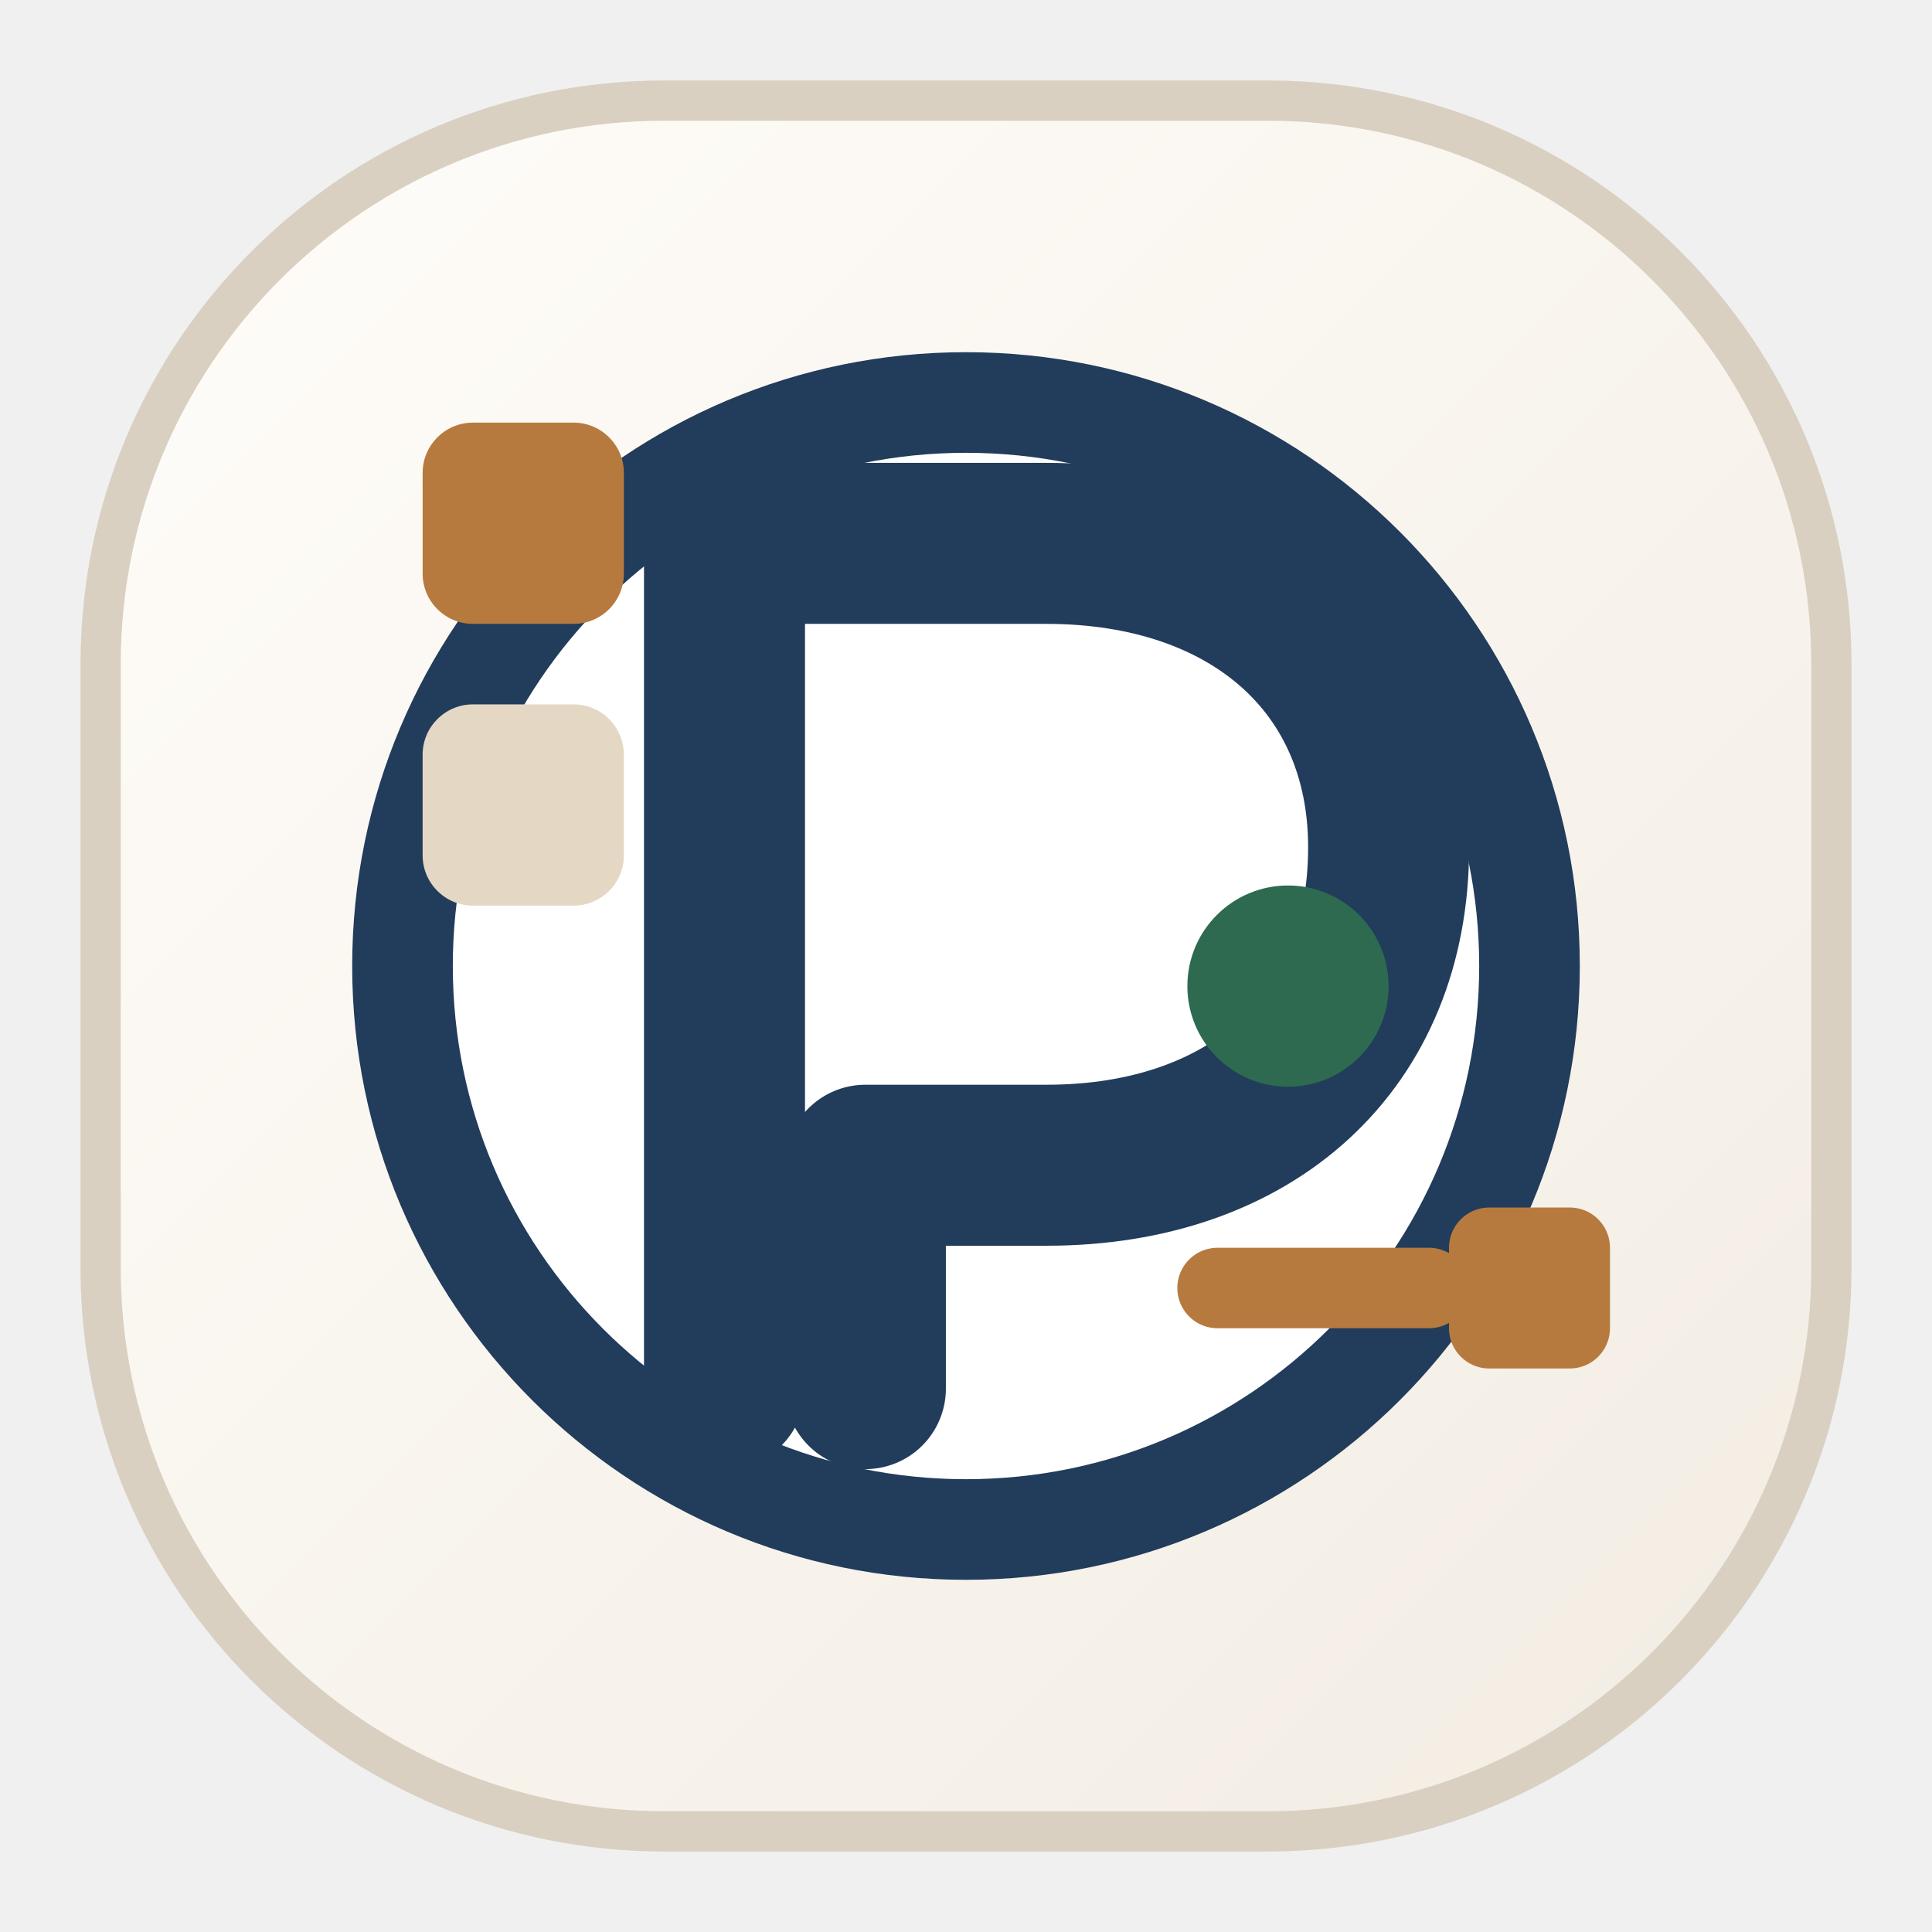
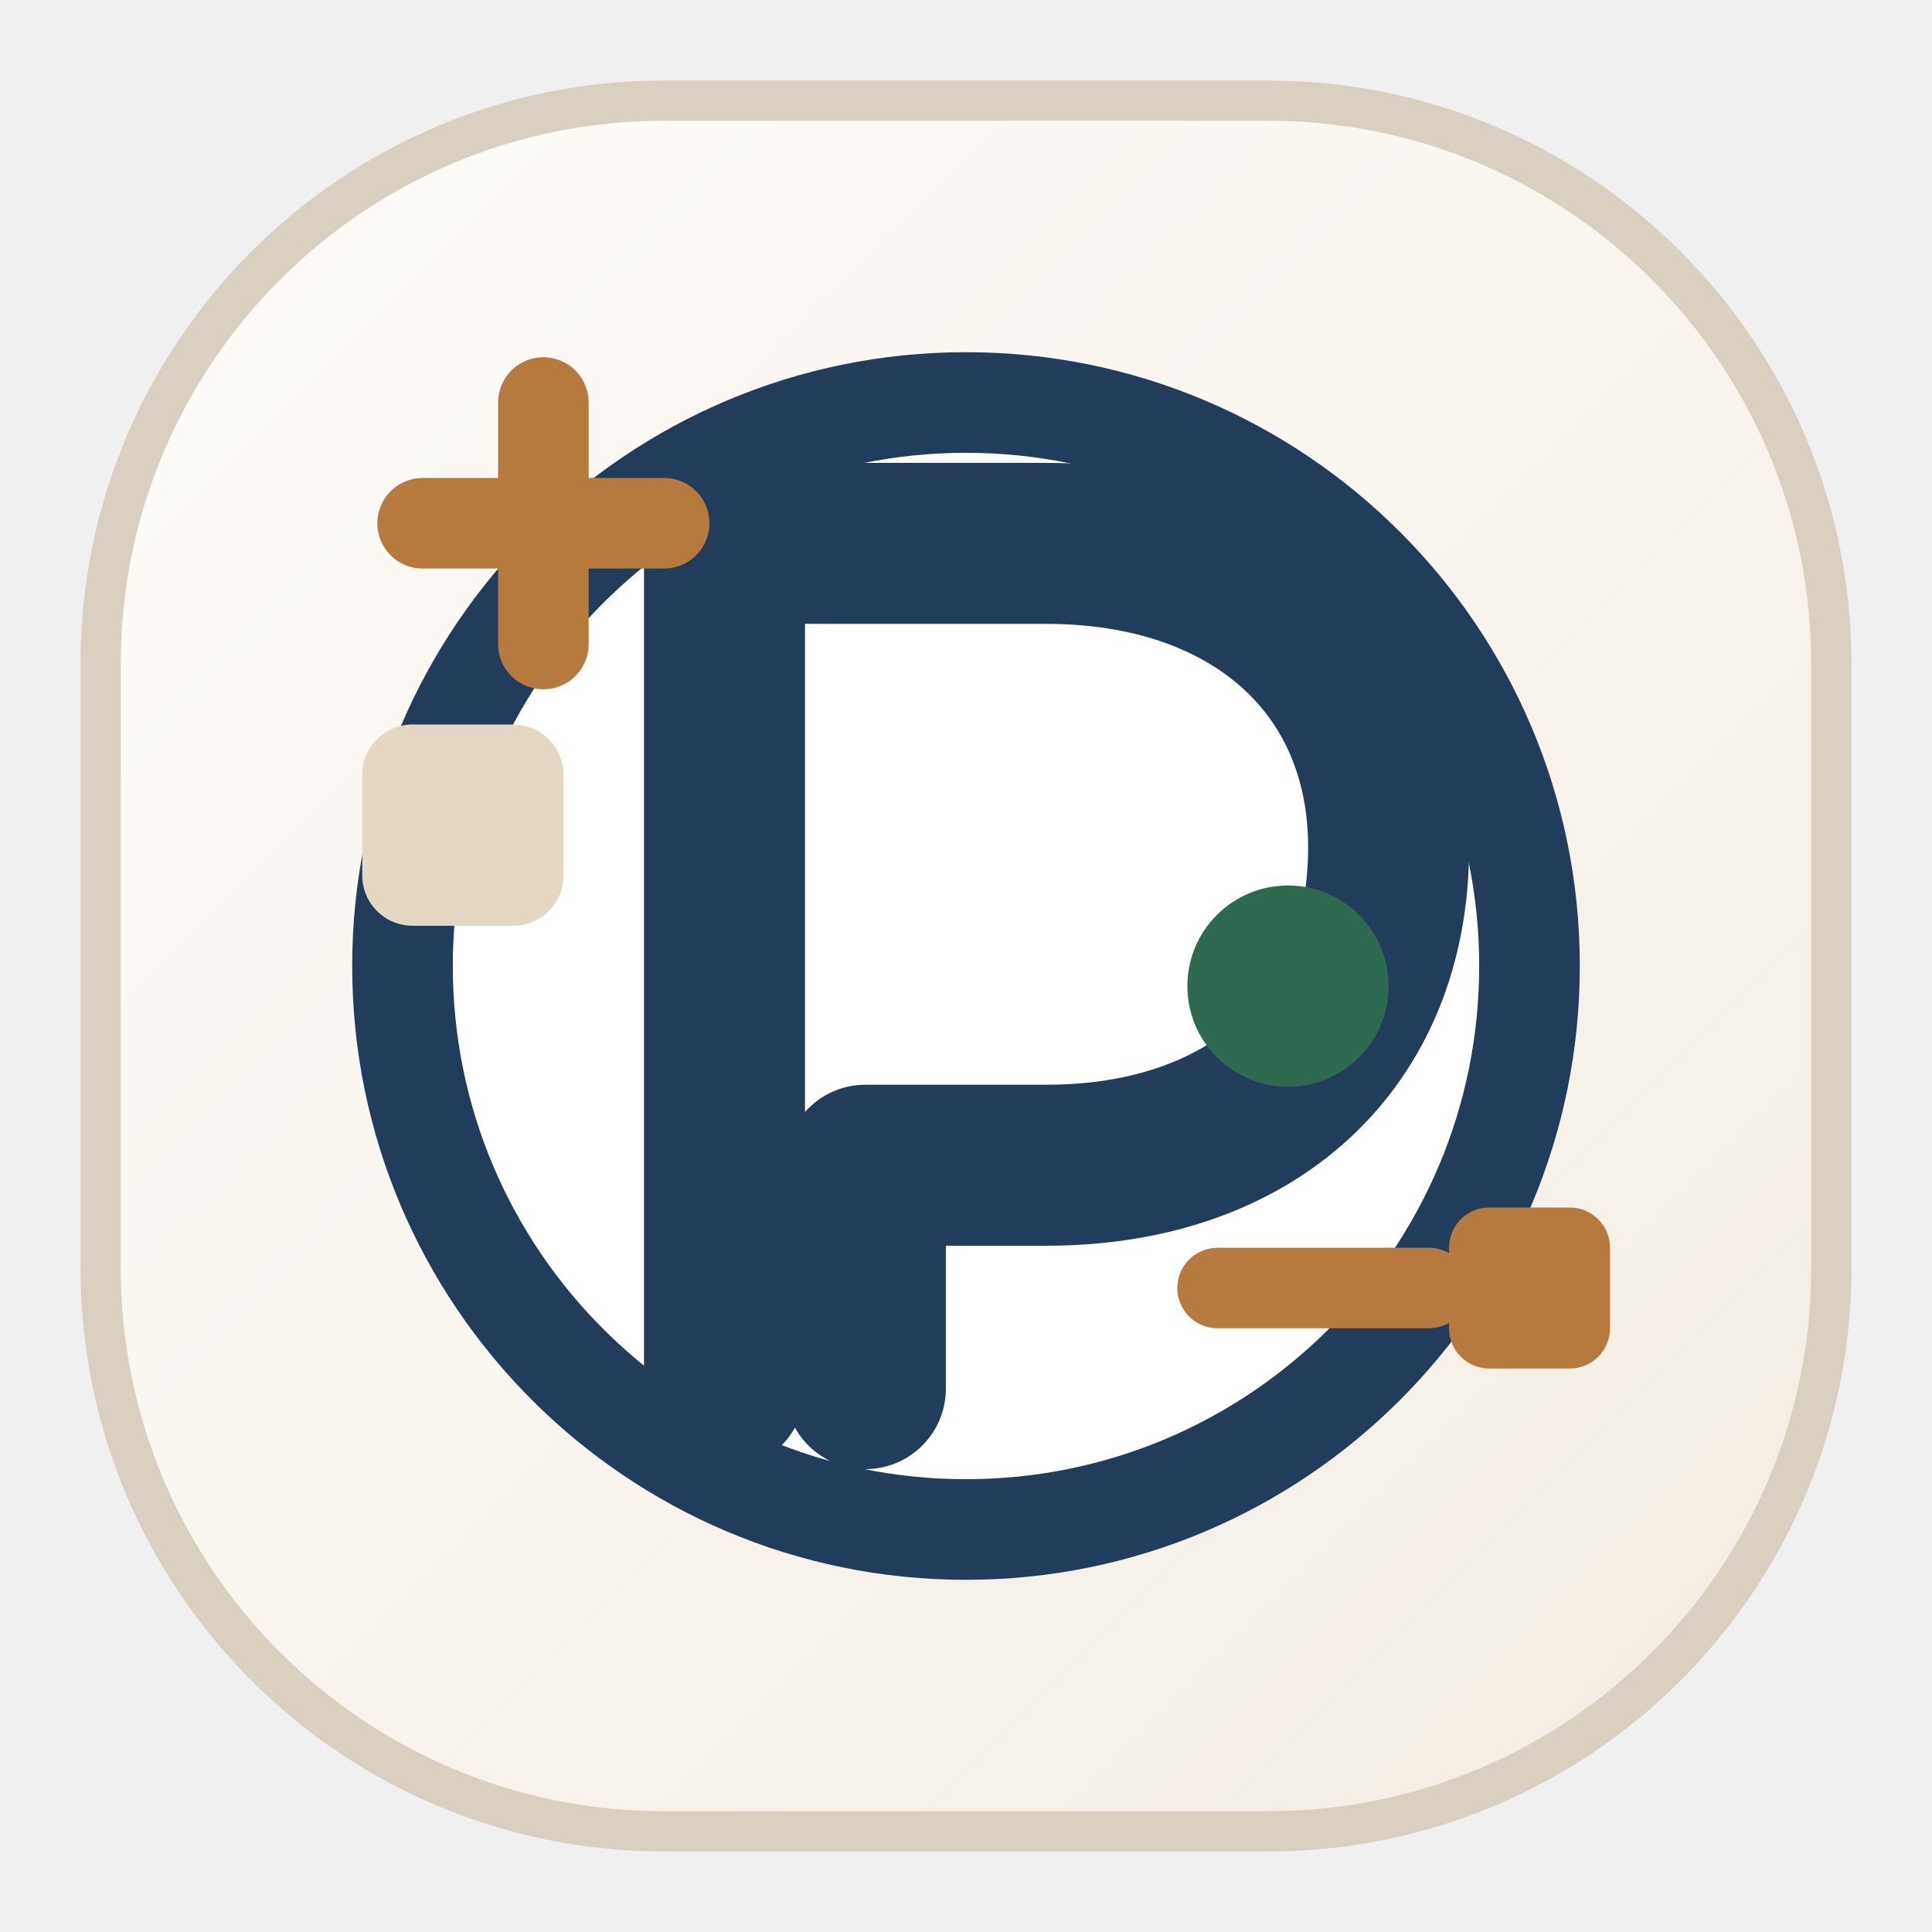
<svg xmlns="http://www.w3.org/2000/svg" viewBox="0 0 96 96" role="img" aria-labelledby="title desc">
  <defs>
    <linearGradient id="panelFill" x1="0%" y1="0%" x2="100%" y2="100%">
      <stop offset="0%" stop-color="#fffdfa" />
      <stop offset="100%" stop-color="#f2ece2" />
    </linearGradient>
    <linearGradient id="traceFill" x1="0%" y1="0%" x2="100%" y2="100%">
      <stop offset="0%" stop-color="#2d6a4f" />
      <stop offset="100%" stop-color="#3f8a79" />
    </linearGradient>
  </defs>
  <rect x="5" y="5" width="86" height="86" rx="28" fill="url(#panelFill)" stroke="#d9d0c2" stroke-width="2" />
  <circle cx="48" cy="48" r="28" fill="#ffffff" stroke="#223c5b" stroke-width="5" />
  <path d="M36 69V27h16c10.2 0 17 6 17 15.1 0 9.7-6.8 15.8-17 15.8H43V69" fill="none" stroke="#223c5b" stroke-width="8" stroke-linecap="round" stroke-linejoin="round" />
  <path d="M44 49h15.5" fill="none" stroke="url(#traceFill)" stroke-width="4.2" stroke-linecap="round" />
  <circle cx="64" cy="49" r="5" fill="#2d6a4f" />
-   <rect x="21" y="21" width="10" height="10" rx="2.5" fill="#b77a3e" />
-   <rect x="21" y="35" width="10" height="10" rx="2.5" fill="#e4d8c5" />
+   <path d="M27 20v12M21 26h12" fill="none" stroke="#b77a3e" stroke-width="4.5" stroke-linecap="round" />
+   <rect x="18" y="36" width="10" height="10" rx="2.5" fill="#e4d8c5" />
  <path d="M60.5 64H71" fill="none" stroke="#b77a3e" stroke-width="4" stroke-linecap="round" />
  <rect x="72" y="60" width="8" height="8" rx="2" fill="#b77a3e" />
</svg>
